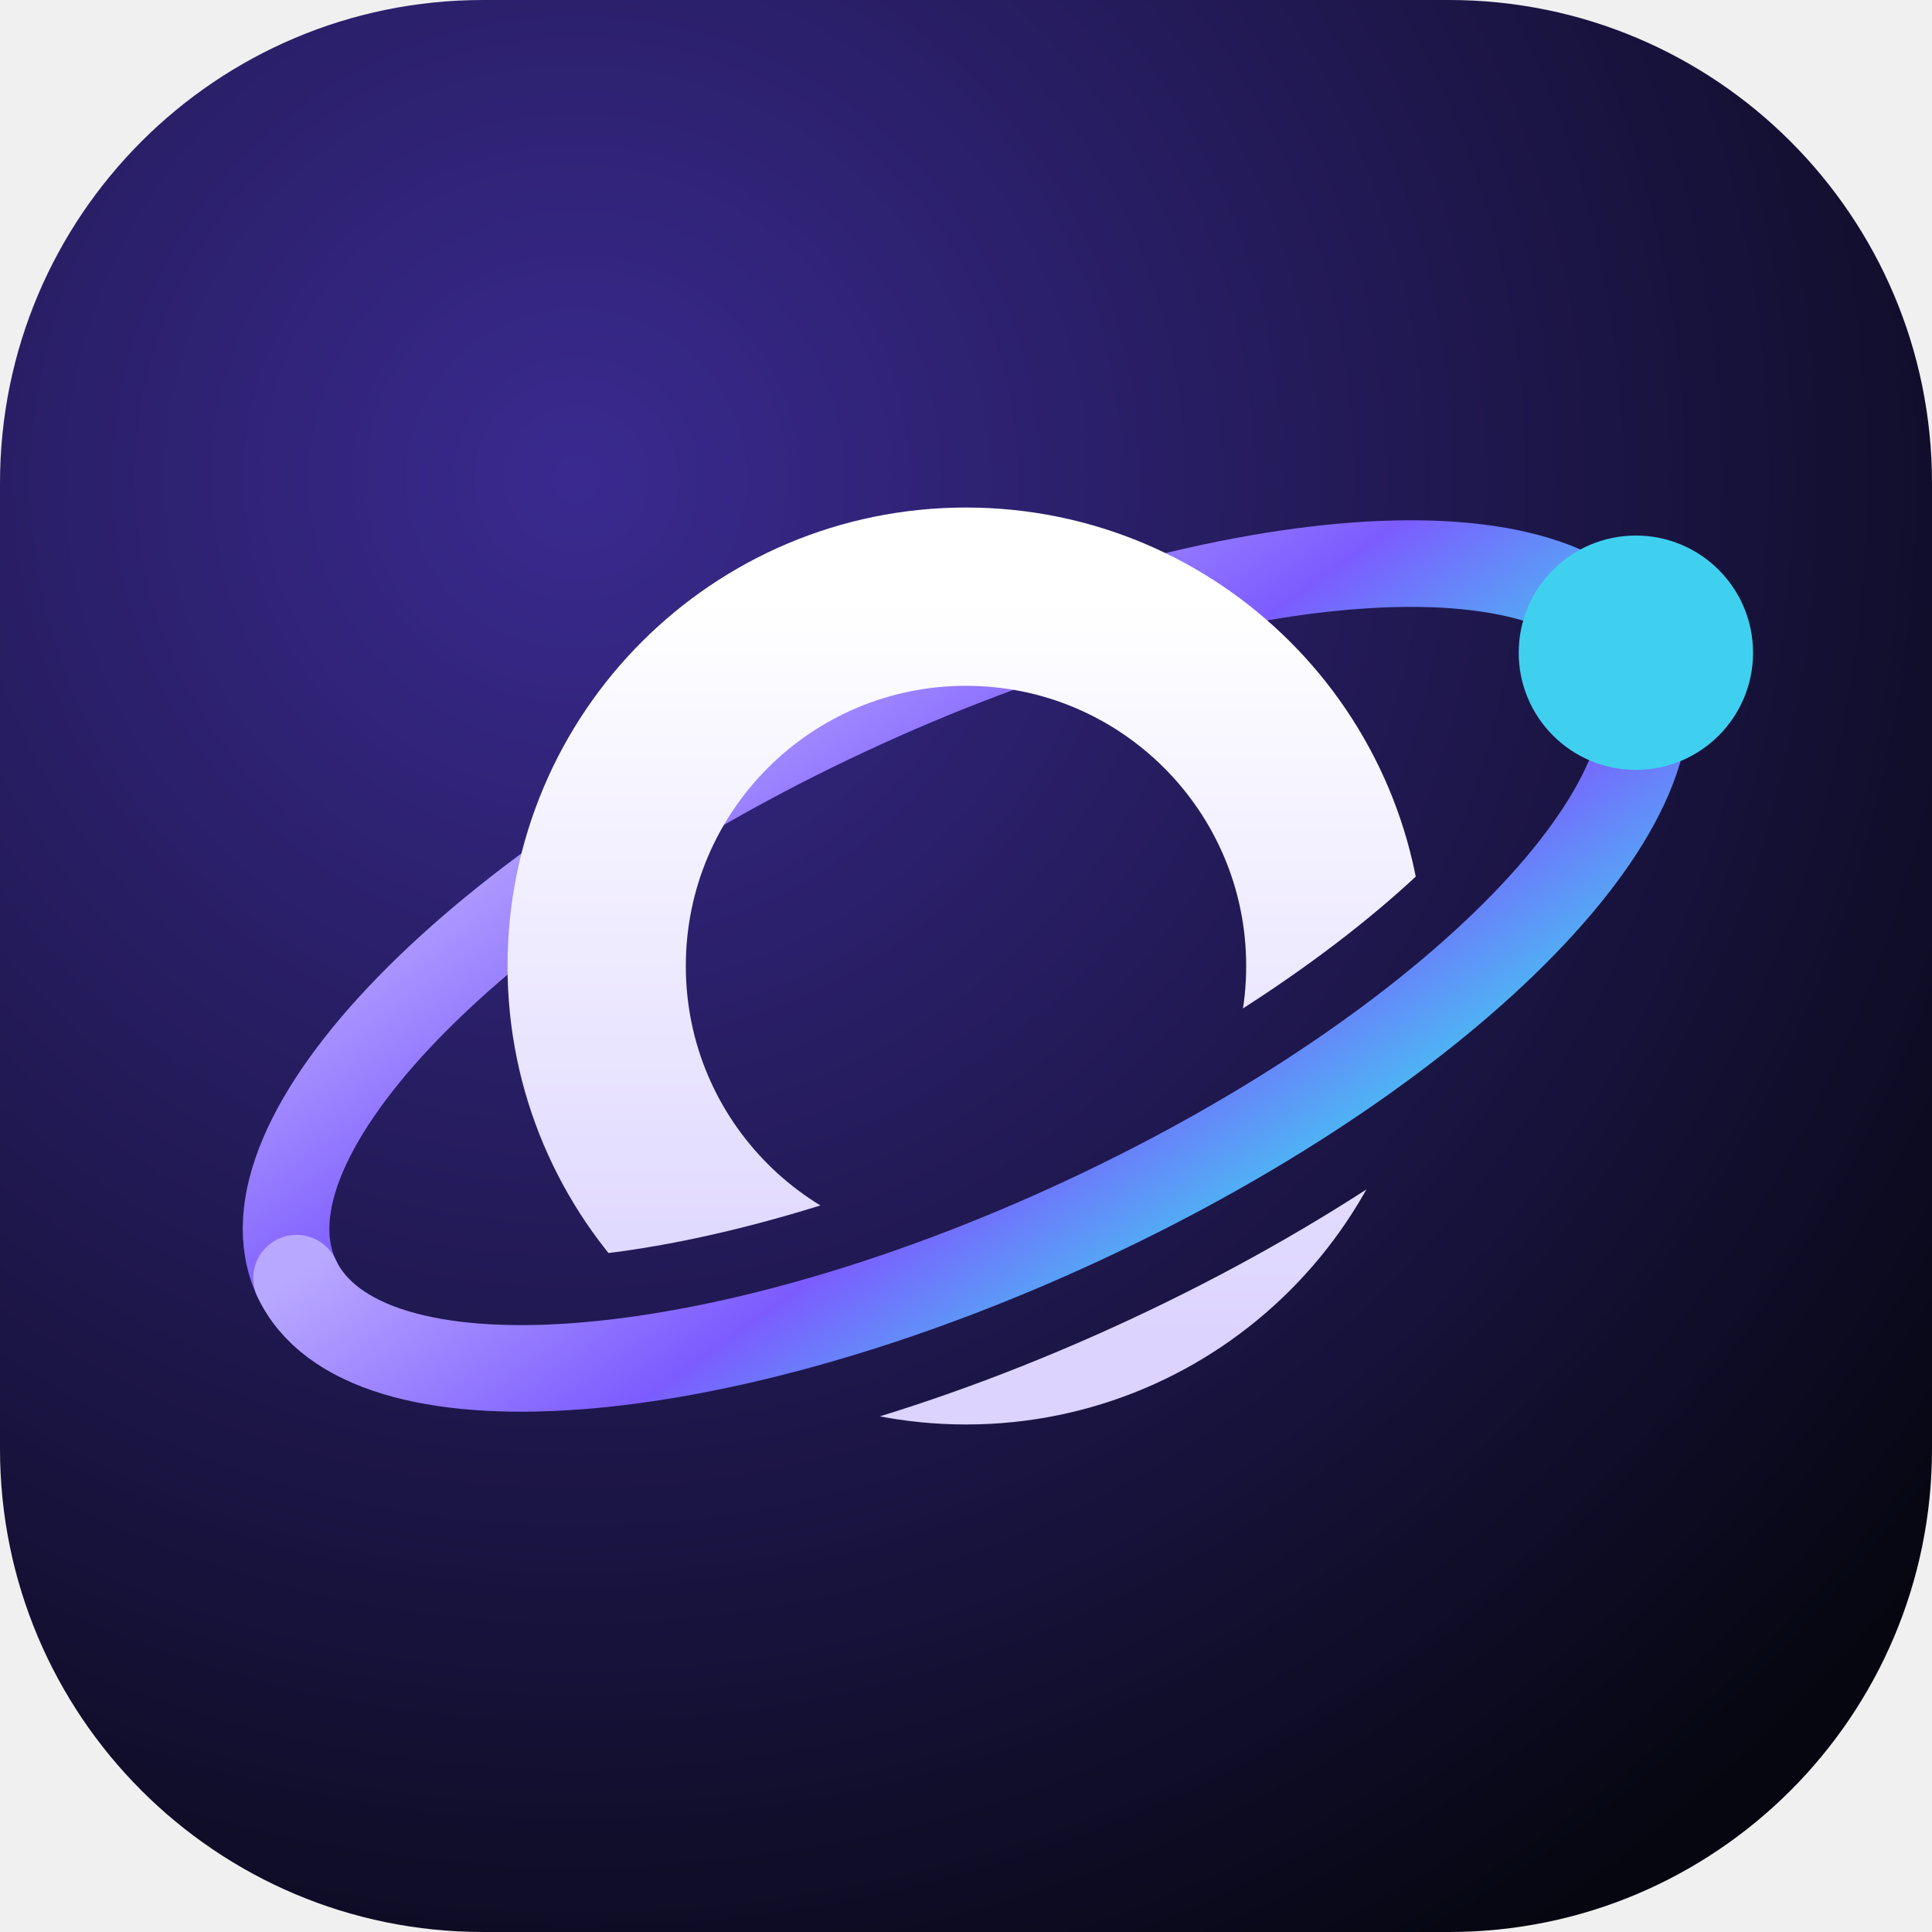
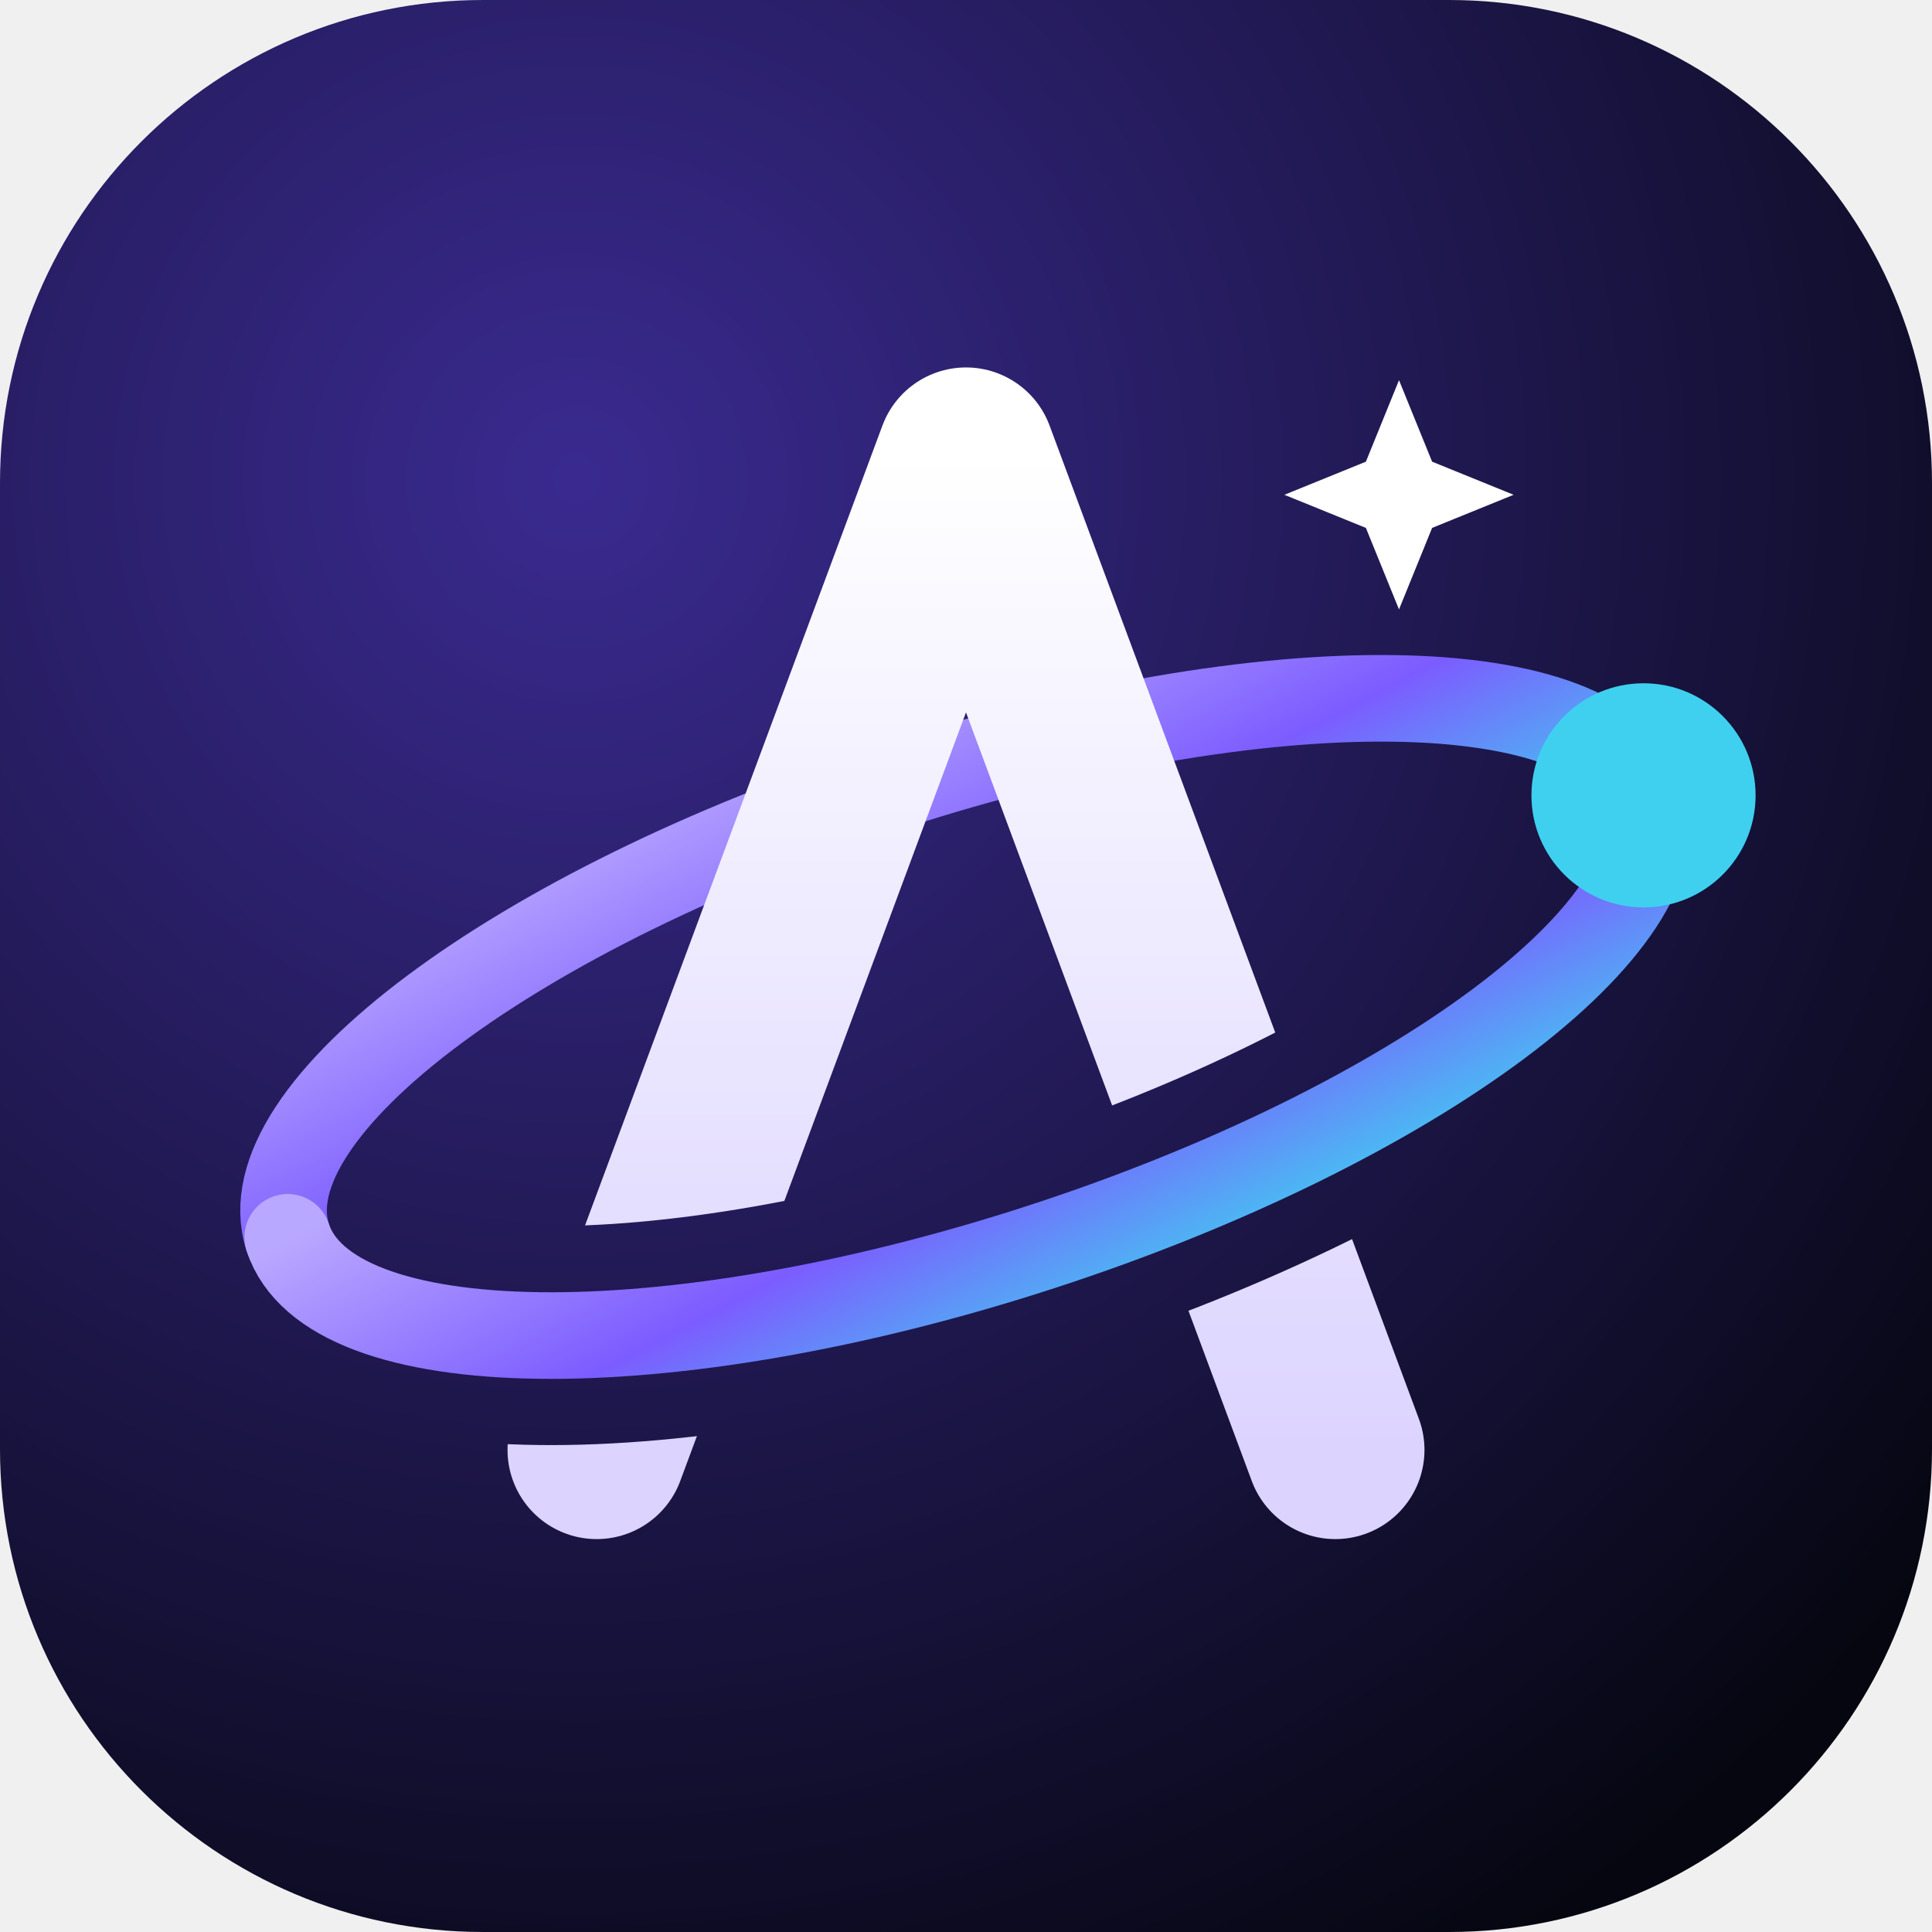
<svg xmlns="http://www.w3.org/2000/svg" viewBox="0 0 64 64">
  <defs>
    <radialGradient id="b" cx=".3" cy=".25" r=".9">
      <stop offset="0" stop-color="#3A2A90" />
      <stop offset="1" stop-color="#05060F" />
    </radialGradient>
  </defs>
  <rect width="64" height="64" rx="16" fill="url(#b)" />
  <g transform="translate(5 5) scale(.84375)">
    <defs>
      <linearGradient id="fg" x1="0" y1="0" x2="1" y2="1">
        <stop offset="0" stop-color="#B9A8FF" />
        <stop offset=".55" stop-color="#7C5CFF" />
        <stop offset="1" stop-color="#3FD0F0" />
      </linearGradient>
      <linearGradient id="fo" x1="0" y1="0" x2="0" y2="1">
        <stop offset="0" stop-color="#FFFFFF" />
        <stop offset="1" stop-color="#DCD4FF" />
      </linearGradient>
      <mask id="fm" maskUnits="userSpaceOnUse" x="0" y="0" width="64" height="64">
        <rect width="64" height="64" fill="#fff" />
-         <path transform="rotate(-25 32 32)" d="M3 32A29 11 0 0 0 61 32" fill="none" stroke="#000" stroke-width="8.6" stroke-linecap="round" />
+         <path transform="rotate(-18 32 34)" d="M4 34A28 9.5 0 0 0 60 34" fill="none" stroke="#000" stroke-width="8.6" stroke-linecap="round" />
      </mask>
    </defs>
-     <path transform="rotate(-25 32 32)" d="M3 32A29 11 0 0 1 61 32" fill="none" stroke="url(#fg)" stroke-width="3.4" stroke-linecap="round" />
-     <circle cx="32" cy="32" r="14.5" fill="none" stroke="url(#fo)" stroke-width="7" mask="url(#fm)" />
-     <path transform="rotate(-25 32 32)" d="M3 32A29 11 0 0 0 61 32" fill="none" stroke="url(#fg)" stroke-width="3.4" stroke-linecap="round" />
-     <circle cx="58.3" cy="19.7" r="4.6" fill="#3FD0F0" />
+     <path transform="rotate(-18 32 34)" d="M4 34A28 9.5 0 0 1 60 34" fill="none" stroke="url(#fg)" stroke-width="3.4" stroke-linecap="round" />
+     <path d="M17.5 51L32 12L46.5 51" fill="none" stroke="url(#fo)" stroke-width="7" stroke-linecap="round" stroke-linejoin="round" mask="url(#fm)" />
+     <path transform="rotate(-18 32 34)" d="M4 34A28 9.5 0 0 0 60 34" fill="none" stroke="url(#fg)" stroke-width="3.4" stroke-linecap="round" />
+     <circle cx="58.6" cy="25.3" r="4.4" fill="#3FD0F0" />
+     <path d="M49 9l1.3 3.2L53.5 13.5l-3.2 1.3L49 18l-1.3-3.2L44.5 13.5l3.2-1.3z" fill="#fff" />
  </g>
</svg>
